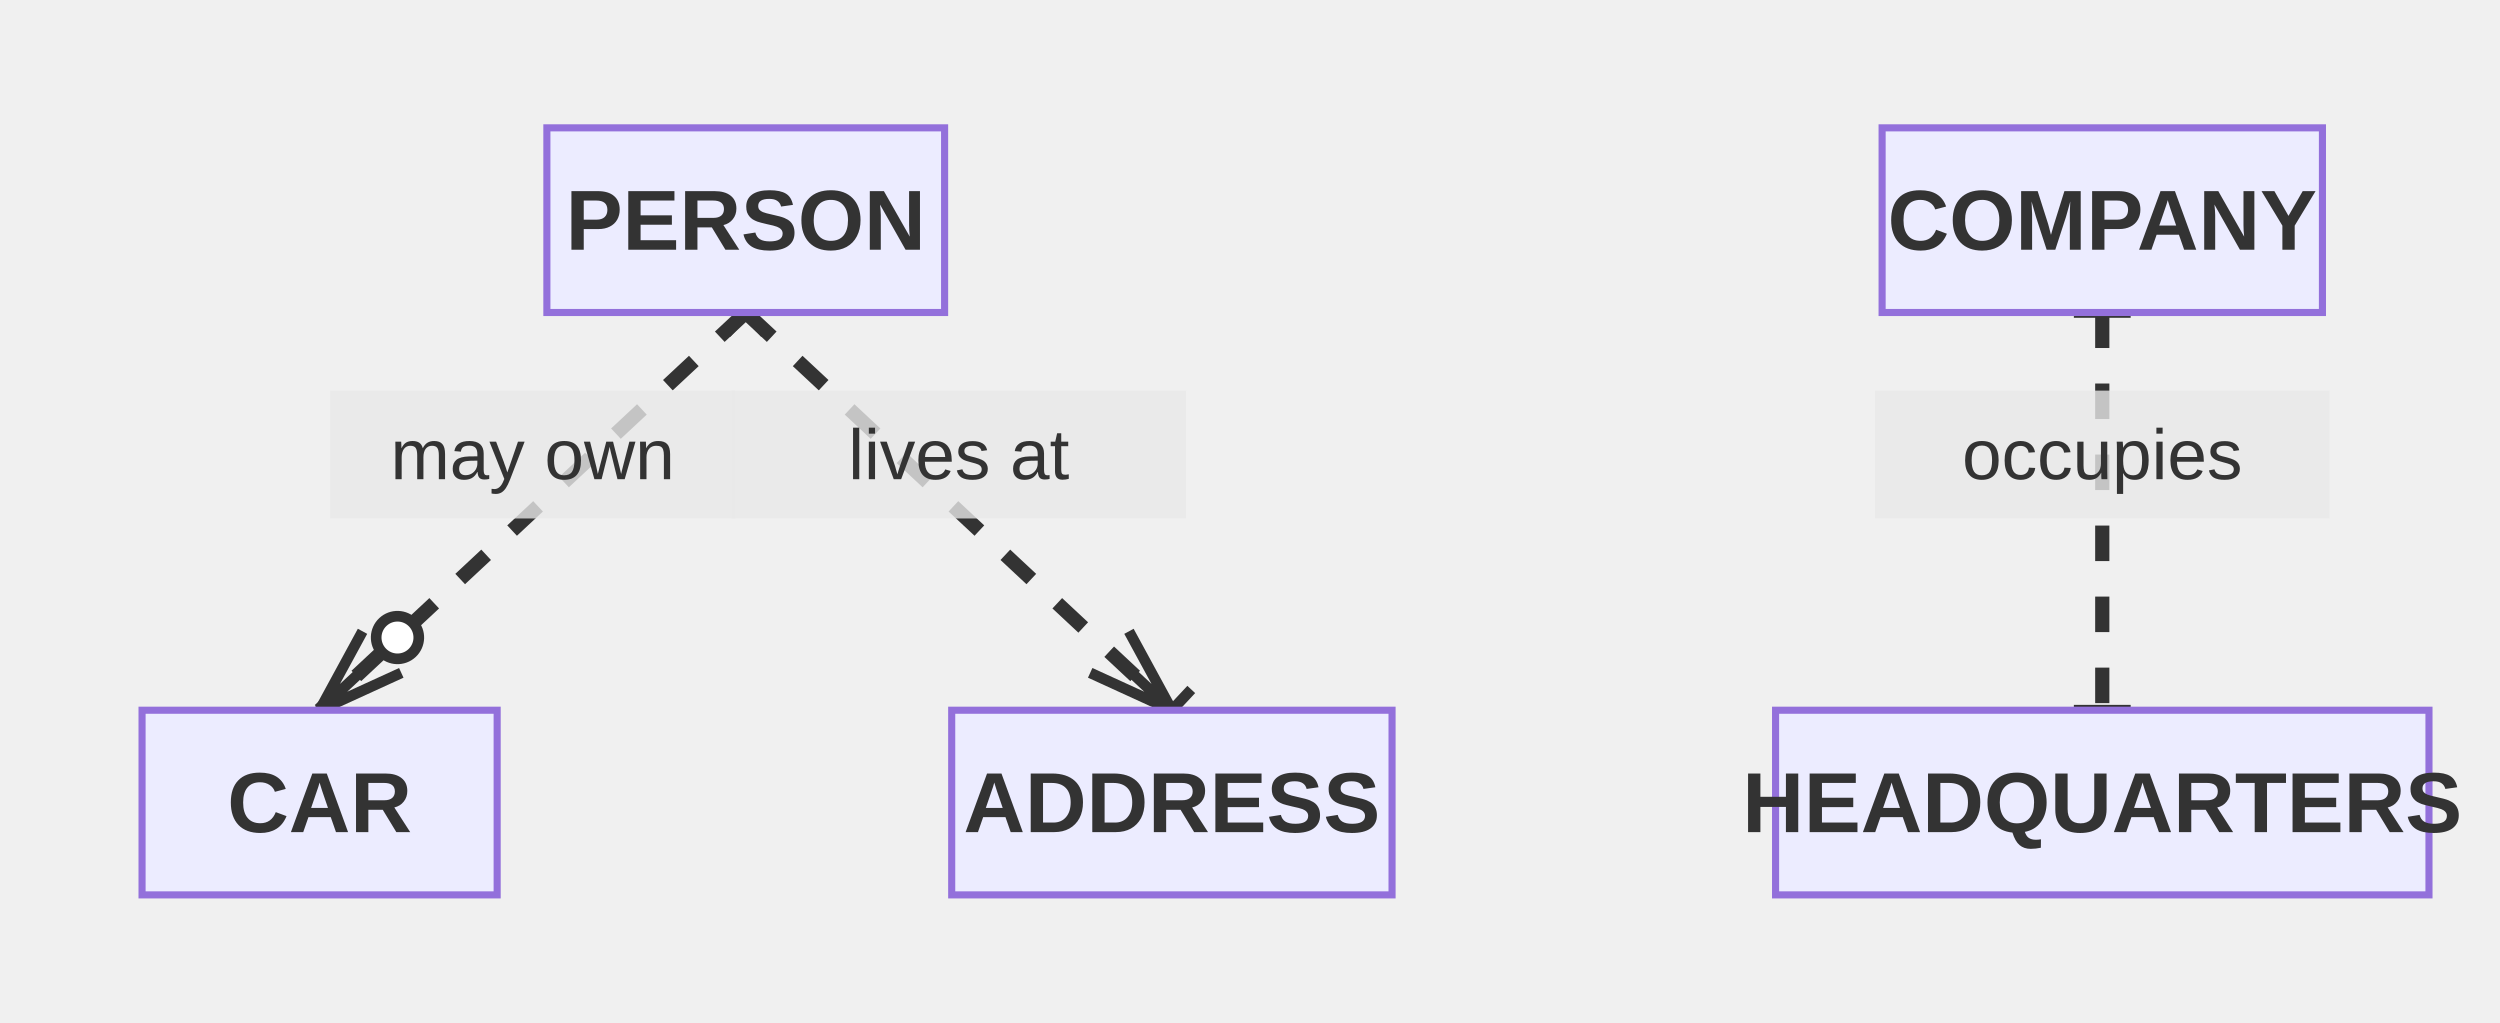
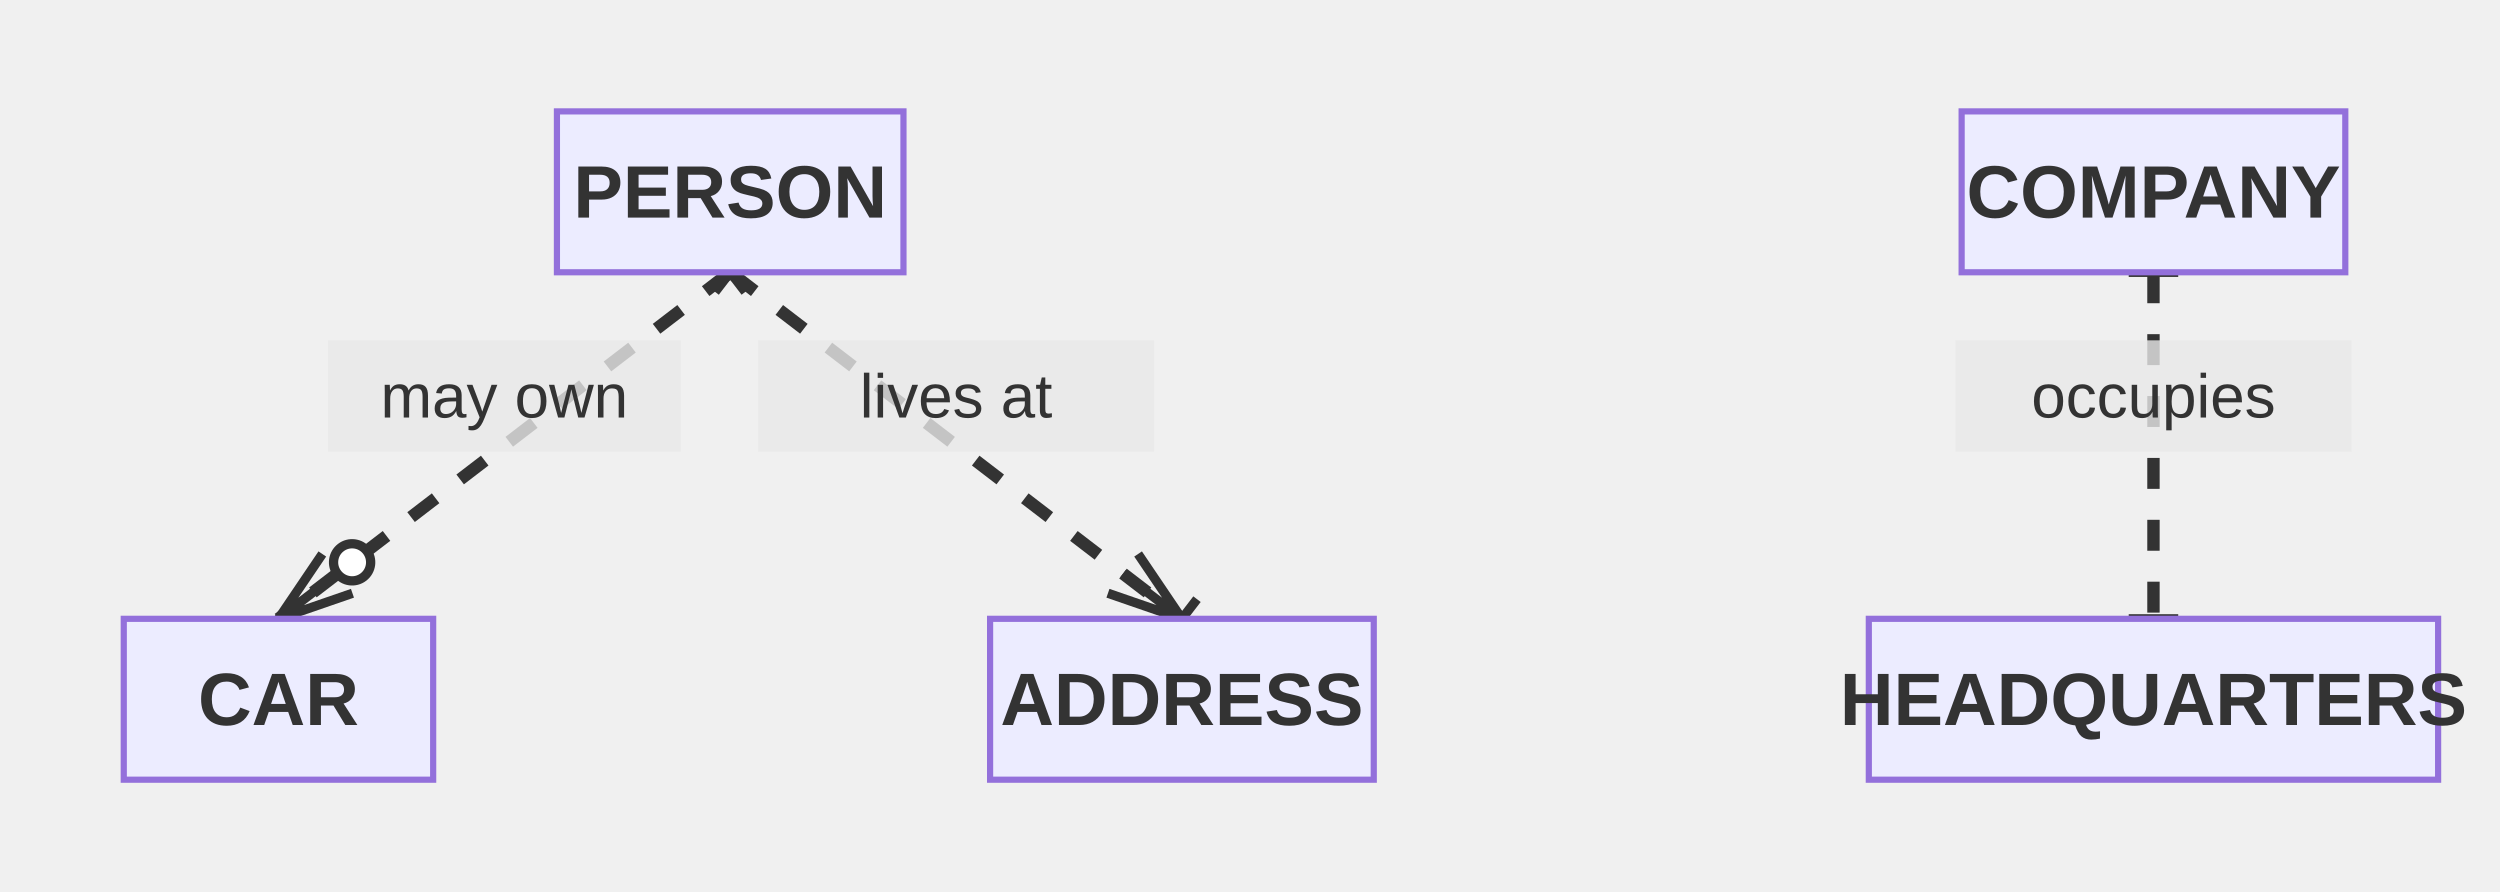
- <svg xmlns="http://www.w3.org/2000/svg" viewBox="-10 -10 352 144" width="352" height="144" style="background-color: white">
+ <svg xmlns="http://www.w3.org/2000/svg" viewBox="-10.0 -10 404 144" width="404" height="144" style="background-color: white">
  <defs>
    <marker id="er-exactly-one" viewBox="0 0 12 12" markerWidth="12" markerHeight="12" refX="9" refY="6" orient="auto" markerUnits="userSpaceOnUse">
      <line x1="9" y1="2" x2="9" y2="10" stroke="#333333" stroke-width="1.5" />
    </marker>
    <marker id="er-zero-or-one" viewBox="0 0 18 12" markerWidth="18" markerHeight="12" refX="15" refY="6" orient="auto" markerUnits="userSpaceOnUse">
      <circle cx="6" cy="6" r="4" fill="white" stroke="#333333" stroke-width="1.5" />
      <line x1="15" y1="2" x2="15" y2="10" stroke="#333333" stroke-width="1.5" />
    </marker>
    <marker id="er-one-or-more" viewBox="0 0 18 12" markerWidth="18" markerHeight="12" refX="15" refY="6" orient="auto" markerUnits="userSpaceOnUse">
      <path d="M15,6 L3,2 M15,6 L3,10 M15,6 L3,6" fill="none" stroke="#333333" stroke-width="1.5" />
      <line x1="15" y1="2" x2="15" y2="10" stroke="#333333" stroke-width="1.5" />
    </marker>
    <marker id="er-zero-or-more" viewBox="0 0 22 12" markerWidth="22" markerHeight="12" refX="19" refY="6" orient="auto" markerUnits="userSpaceOnUse">
      <path d="M19,6 L7,2 M19,6 L7,10 M19,6 L7,6" fill="none" stroke="#333333" stroke-width="1.5" />
      <circle cx="4" cy="6" r="3" fill="white" stroke="#333333" stroke-width="1.5" />
    </marker>
  </defs>
  <style>.er-entity rect { fill: #ECECFF; stroke: #9370DB; stroke-width: 1; }
.er-entity text { fill: #333333; font-family: "trebuchet ms", verdana, arial, sans-serif, "Apple Color Emoji", "Segoe UI Emoji", "Noto Color Emoji", "Twemoji Mozilla"; }
.er-entity line { stroke: #9370DB; }
.er-relationship path { fill: none; stroke: #333333; stroke-width: 2; }
.er-relationship text { fill: #333333; font-family: "trebuchet ms", verdana, arial, sans-serif, "Apple Color Emoji", "Segoe UI Emoji", "Noto Color Emoji", "Twemoji Mozilla"; }
</style>
  <g class="er-relationship" data-edge-source="PERSON" data-edge-target="CAR">
-     <path d="M95.0,34.0 L35.0,90.0" fill="none" stroke="#333333" stroke-width="2" stroke-dasharray="5,5" marker-start="url(#er-exactly-one)" marker-end="url(#er-zero-or-more)" />
-     <rect x="36.5" y="45.0" width="57.0" height="18.0" fill="rgba(232,232,232,0.8)" stroke="none" />
-     <text x="65.0" y="54.0" text-anchor="middle" dominant-baseline="central" font-family="&quot;trebuchet ms&quot;, verdana, arial, sans-serif, &quot;Apple Color Emoji&quot;, &quot;Segoe UI Emoji&quot;, &quot;Noto Color Emoji&quot;, &quot;Twemoji Mozilla&quot;" font-size="10.0px" fill="#333333">may own</text>
+     <path d="M108.0,34.0 L35.0,90.0" fill="none" stroke="#333333" stroke-width="2" stroke-dasharray="5,5" marker-start="url(#er-exactly-one)" marker-end="url(#er-zero-or-more)" />
+     <rect x="43.0" y="45.0" width="57.0" height="18.0" fill="rgba(232,232,232,0.8)" stroke="none" />
+     <text x="71.5" y="54.0" text-anchor="middle" dominant-baseline="central" font-family="&quot;trebuchet ms&quot;, verdana, arial, sans-serif, &quot;Apple Color Emoji&quot;, &quot;Segoe UI Emoji&quot;, &quot;Noto Color Emoji&quot;, &quot;Twemoji Mozilla&quot;" font-size="10.0px" fill="#333333">may own</text>
  </g>
  <g class="er-relationship" data-edge-source="PERSON" data-edge-target="ADDRESS">
-     <path d="M95.0,34.0 L155.0,90.0" fill="none" stroke="#333333" stroke-width="2" stroke-dasharray="5,5" marker-start="url(#er-one-or-more)" marker-end="url(#er-one-or-more)" />
-     <rect x="93.0" y="45.0" width="64.0" height="18.0" fill="rgba(232,232,232,0.8)" stroke="none" />
-     <text x="125.0" y="54.0" text-anchor="middle" dominant-baseline="central" font-family="&quot;trebuchet ms&quot;, verdana, arial, sans-serif, &quot;Apple Color Emoji&quot;, &quot;Segoe UI Emoji&quot;, &quot;Noto Color Emoji&quot;, &quot;Twemoji Mozilla&quot;" font-size="10.0px" fill="#333333">lives at</text>
+     <path d="M108.0,34.0 L181.0,90.0" fill="none" stroke="#333333" stroke-width="2" stroke-dasharray="5,5" marker-start="url(#er-one-or-more)" marker-end="url(#er-one-or-more)" />
+     <rect x="112.5" y="45.0" width="64.0" height="18.0" fill="rgba(232,232,232,0.8)" stroke="none" />
+     <text x="144.5" y="54.0" text-anchor="middle" dominant-baseline="central" font-family="&quot;trebuchet ms&quot;, verdana, arial, sans-serif, &quot;Apple Color Emoji&quot;, &quot;Segoe UI Emoji&quot;, &quot;Noto Color Emoji&quot;, &quot;Twemoji Mozilla&quot;" font-size="10.0px" fill="#333333">lives at</text>
  </g>
  <g class="er-relationship" data-edge-source="COMPANY" data-edge-target="HEADQUARTERS">
-     <path d="M286.0,34.0 L286.0,90.0" fill="none" stroke="#333333" stroke-width="2" stroke-dasharray="5,5" marker-start="url(#er-exactly-one)" marker-end="url(#er-exactly-one)" />
-     <rect x="254.0" y="45.0" width="64.0" height="18.0" fill="rgba(232,232,232,0.8)" stroke="none" />
-     <text x="286.0" y="54.0" text-anchor="middle" dominant-baseline="central" font-family="&quot;trebuchet ms&quot;, verdana, arial, sans-serif, &quot;Apple Color Emoji&quot;, &quot;Segoe UI Emoji&quot;, &quot;Noto Color Emoji&quot;, &quot;Twemoji Mozilla&quot;" font-size="10.0px" fill="#333333">occupies</text>
+     <path d="M338.0,34.0 L338.0,90.0" fill="none" stroke="#333333" stroke-width="2" stroke-dasharray="5,5" marker-start="url(#er-exactly-one)" marker-end="url(#er-exactly-one)" />
+     <rect x="306.0" y="45.0" width="64.0" height="18.0" fill="rgba(232,232,232,0.8)" stroke="none" />
+     <text x="338.0" y="54.0" text-anchor="middle" dominant-baseline="central" font-family="&quot;trebuchet ms&quot;, verdana, arial, sans-serif, &quot;Apple Color Emoji&quot;, &quot;Segoe UI Emoji&quot;, &quot;Noto Color Emoji&quot;, &quot;Twemoji Mozilla&quot;" font-size="10.0px" fill="#333333">occupies</text>
  </g>
  <g class="er-entity" data-entity-id="PERSON">
-     <rect x="67.0" y="8.0" width="56.0" height="26.0" fill="#ECECFF" stroke="#9370DB" stroke-width="1" />
-     <text x="95.0" y="21.0" text-anchor="middle" dominant-baseline="central" font-family="&quot;trebuchet ms&quot;, verdana, arial, sans-serif, &quot;Apple Color Emoji&quot;, &quot;Segoe UI Emoji&quot;, &quot;Noto Color Emoji&quot;, &quot;Twemoji Mozilla&quot;" font-size="12.0px" font-weight="bold" fill="#333333">PERSON</text>
+     <rect x="80.0" y="8.0" width="56.0" height="26.0" fill="#ECECFF" stroke="#9370DB" stroke-width="1" />
+     <text x="108.0" y="21.0" text-anchor="middle" dominant-baseline="central" font-family="&quot;trebuchet ms&quot;, verdana, arial, sans-serif, &quot;Apple Color Emoji&quot;, &quot;Segoe UI Emoji&quot;, &quot;Noto Color Emoji&quot;, &quot;Twemoji Mozilla&quot;" font-size="12.0px" font-weight="bold" fill="#333333">PERSON</text>
  </g>
  <g class="er-entity" data-entity-id="CAR">
    <rect x="10.0" y="90.0" width="50.0" height="26.0" fill="#ECECFF" stroke="#9370DB" stroke-width="1" />
    <text x="35.0" y="103.0" text-anchor="middle" dominant-baseline="central" font-family="&quot;trebuchet ms&quot;, verdana, arial, sans-serif, &quot;Apple Color Emoji&quot;, &quot;Segoe UI Emoji&quot;, &quot;Noto Color Emoji&quot;, &quot;Twemoji Mozilla&quot;" font-size="12.0px" font-weight="bold" fill="#333333">CAR</text>
  </g>
  <g class="er-entity" data-entity-id="ADDRESS">
-     <rect x="124.0" y="90.0" width="62.0" height="26.0" fill="#ECECFF" stroke="#9370DB" stroke-width="1" />
-     <text x="155.0" y="103.0" text-anchor="middle" dominant-baseline="central" font-family="&quot;trebuchet ms&quot;, verdana, arial, sans-serif, &quot;Apple Color Emoji&quot;, &quot;Segoe UI Emoji&quot;, &quot;Noto Color Emoji&quot;, &quot;Twemoji Mozilla&quot;" font-size="12.0px" font-weight="bold" fill="#333333">ADDRESS</text>
+     <rect x="150.0" y="90.0" width="62.0" height="26.0" fill="#ECECFF" stroke="#9370DB" stroke-width="1" />
+     <text x="181.0" y="103.0" text-anchor="middle" dominant-baseline="central" font-family="&quot;trebuchet ms&quot;, verdana, arial, sans-serif, &quot;Apple Color Emoji&quot;, &quot;Segoe UI Emoji&quot;, &quot;Noto Color Emoji&quot;, &quot;Twemoji Mozilla&quot;" font-size="12.0px" font-weight="bold" fill="#333333">ADDRESS</text>
  </g>
  <g class="er-entity" data-entity-id="COMPANY">
-     <rect x="255.0" y="8.0" width="62.0" height="26.0" fill="#ECECFF" stroke="#9370DB" stroke-width="1" />
-     <text x="286.0" y="21.0" text-anchor="middle" dominant-baseline="central" font-family="&quot;trebuchet ms&quot;, verdana, arial, sans-serif, &quot;Apple Color Emoji&quot;, &quot;Segoe UI Emoji&quot;, &quot;Noto Color Emoji&quot;, &quot;Twemoji Mozilla&quot;" font-size="12.0px" font-weight="bold" fill="#333333">COMPANY</text>
+     <rect x="307.0" y="8.0" width="62.0" height="26.0" fill="#ECECFF" stroke="#9370DB" stroke-width="1" />
+     <text x="338.0" y="21.0" text-anchor="middle" dominant-baseline="central" font-family="&quot;trebuchet ms&quot;, verdana, arial, sans-serif, &quot;Apple Color Emoji&quot;, &quot;Segoe UI Emoji&quot;, &quot;Noto Color Emoji&quot;, &quot;Twemoji Mozilla&quot;" font-size="12.0px" font-weight="bold" fill="#333333">COMPANY</text>
  </g>
  <g class="er-entity" data-entity-id="HEADQUARTERS">
-     <rect x="240.0" y="90.0" width="92.0" height="26.0" fill="#ECECFF" stroke="#9370DB" stroke-width="1" />
-     <text x="286.0" y="103.0" text-anchor="middle" dominant-baseline="central" font-family="&quot;trebuchet ms&quot;, verdana, arial, sans-serif, &quot;Apple Color Emoji&quot;, &quot;Segoe UI Emoji&quot;, &quot;Noto Color Emoji&quot;, &quot;Twemoji Mozilla&quot;" font-size="12.0px" font-weight="bold" fill="#333333">HEADQUARTERS</text>
+     <rect x="292.0" y="90.0" width="92.0" height="26.0" fill="#ECECFF" stroke="#9370DB" stroke-width="1" />
+     <text x="338.0" y="103.0" text-anchor="middle" dominant-baseline="central" font-family="&quot;trebuchet ms&quot;, verdana, arial, sans-serif, &quot;Apple Color Emoji&quot;, &quot;Segoe UI Emoji&quot;, &quot;Noto Color Emoji&quot;, &quot;Twemoji Mozilla&quot;" font-size="12.0px" font-weight="bold" fill="#333333">HEADQUARTERS</text>
  </g>
</svg>
